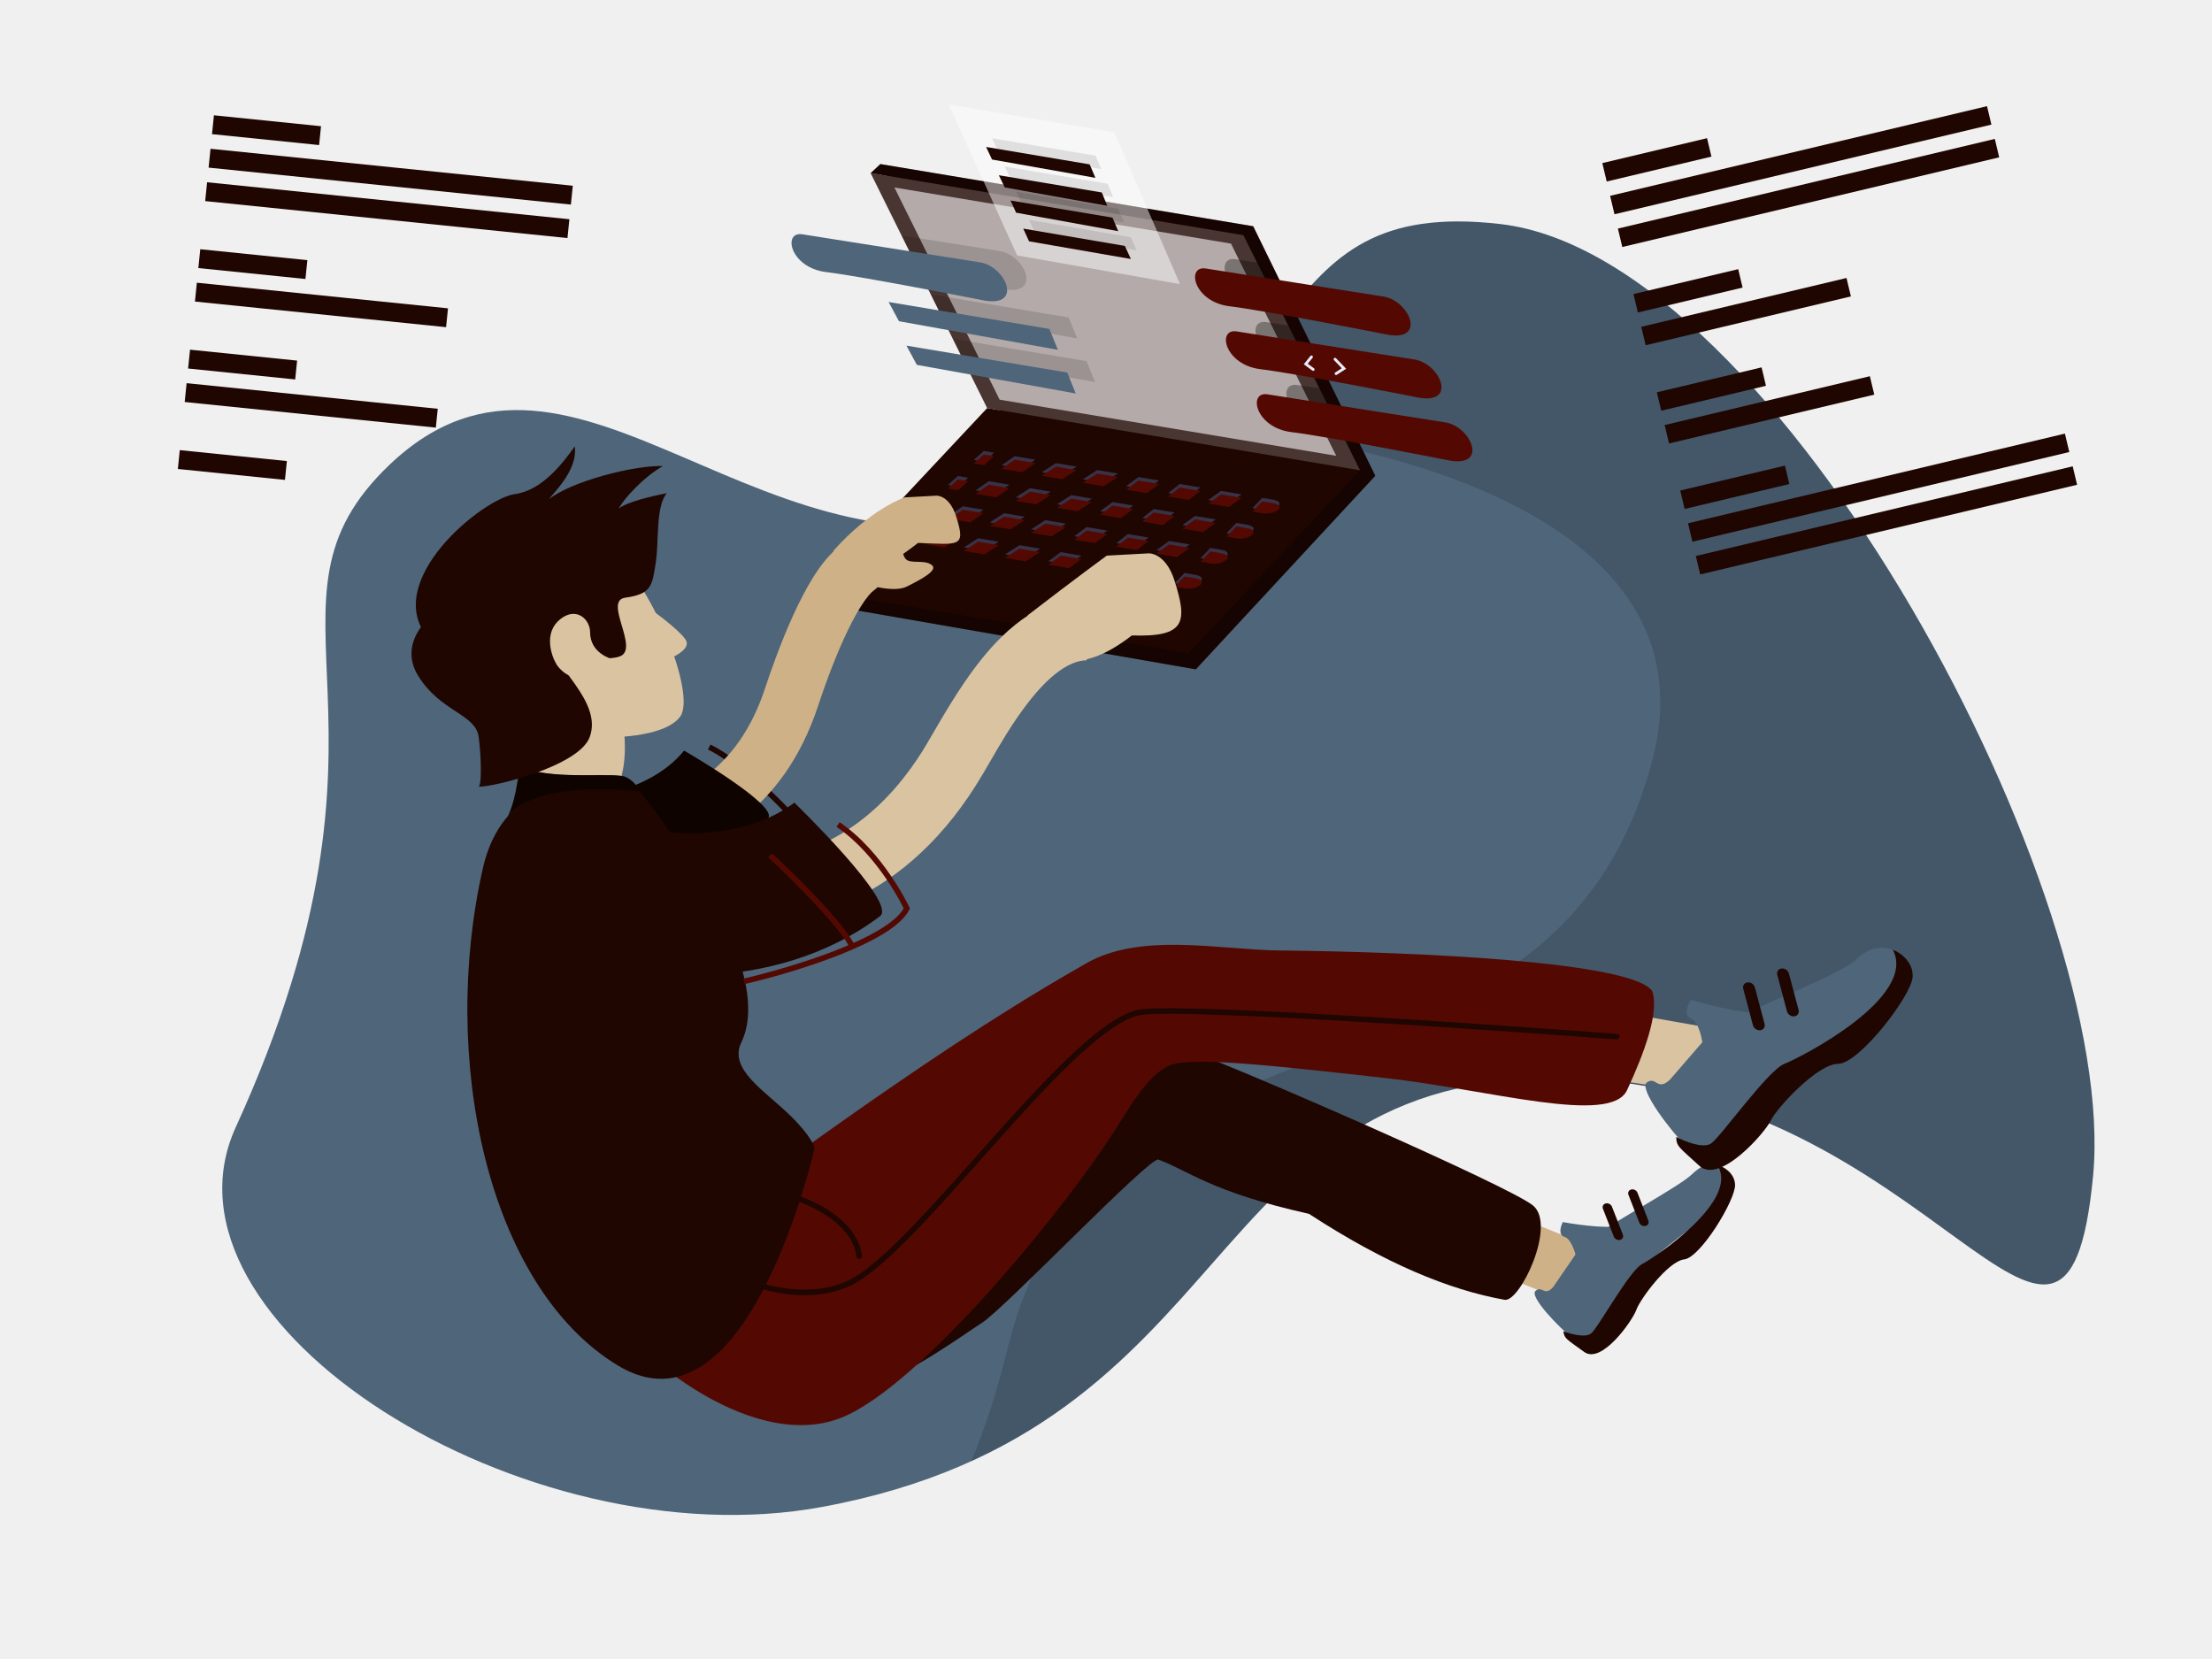
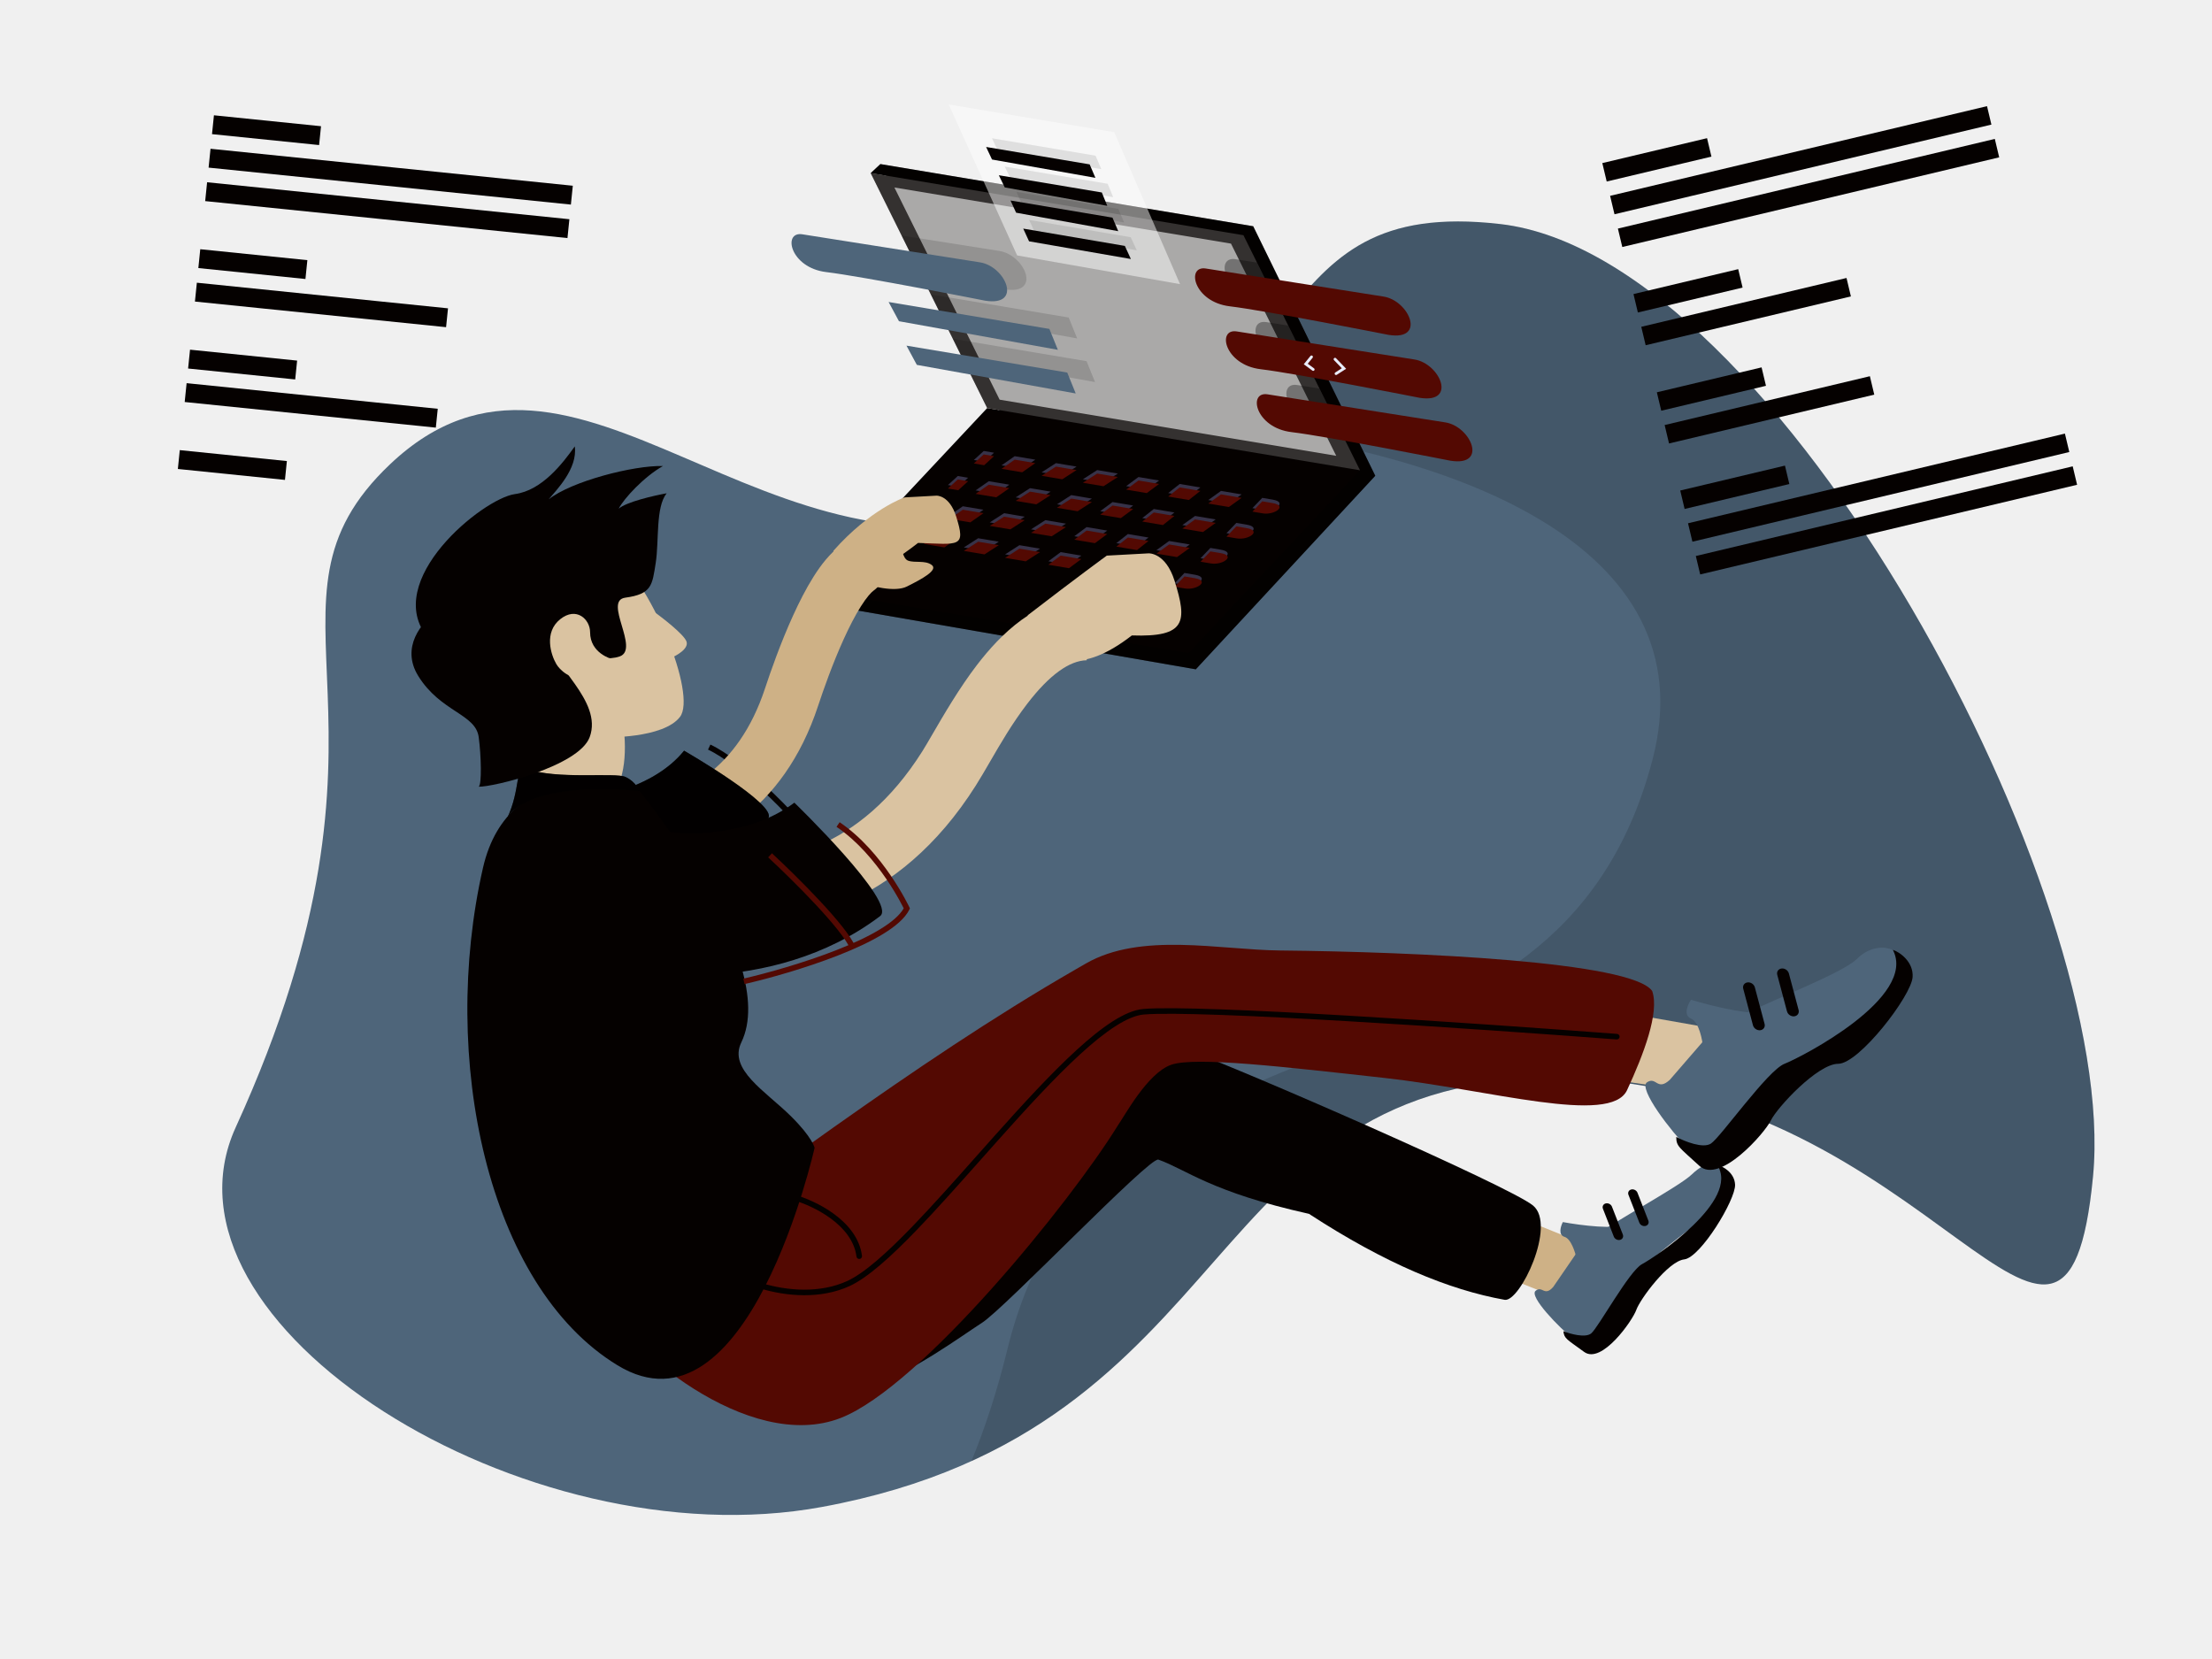
<svg xmlns="http://www.w3.org/2000/svg" width="200" height="150" viewBox="0 0 800 600" fill="none" data-reactroot="">
  <path d="M565.677 390.001C698.9 392.224 746.893 529.875 756.971 425.447C766.712 324.516 643.421 92.757 542.7 81.044C453.704 70.694 478.489 147.167 377.705 183.266C276.922 219.366 208.331 104.214 141.096 167.883C87.137 218.979 153.428 258.387 85.248 407.712C52.757 478.872 189.713 564.794 297.212 545.024C451.142 516.715 432.454 387.778 565.677 390.001Z" fill="#4e657a" />
  <path fill-rule="evenodd" clip-rule="evenodd" d="M351.32 528.443C391.748 510.035 415.718 482.777 438.12 457.302C469.771 421.309 498.291 388.876 565.677 390.001C629.507 391.066 673.772 423.219 703.675 444.941C736.185 468.556 751.722 479.841 756.971 425.447C766.712 324.516 643.421 92.757 542.7 81.044C495.014 75.498 479.995 94.879 460.823 119.621C452.518 130.337 443.435 142.059 430.58 153.196C524.422 161.884 618.089 196.686 597.643 274.767C579.909 342.49 531.314 361.301 487.137 378.403C481.637 380.532 476.205 382.634 470.91 384.802C425.096 403.553 380.563 421.779 364.277 488.212C360.612 503.162 356.229 516.522 351.32 528.443Z" fill="black" fill-opacity="0.14" />
-   <path fill-rule="evenodd" clip-rule="evenodd" d="M318.402 59.337L314.889 62.611L320.438 63.554L363.313 152.216L294.733 213.524L297.679 218.636L432.473 242.067L497.384 172.068L453.238 81.827L318.537 59.363L318.402 59.337Z" fill="#1f0601" />
+   <path fill-rule="evenodd" clip-rule="evenodd" d="M318.402 59.337L314.889 62.611L320.438 63.554L363.313 152.216L294.733 213.524L297.679 218.636L432.473 242.067L497.384 172.068L453.238 81.827L318.537 59.363L318.402 59.337Z" fill="#050100" />
  <path fill-rule="evenodd" clip-rule="evenodd" d="M318.402 59.337L314.889 62.611L320.438 63.554L363.313 152.216L294.733 213.524L297.679 218.636L432.473 242.067L497.384 172.068L453.238 81.827L318.537 59.363L318.402 59.337Z" fill="black" fill-opacity="0.31" />
-   <path d="M295.052 213.707L357.027 147.59L491.864 170.076L429.888 236.193L295.052 213.707Z" fill="#1f0601" />
-   <path d="M314.872 62.581L357.027 147.59L491.863 170.076L449.709 85.067L314.872 62.581Z" fill="#1f0601" />
+   <path d="M295.052 213.707L357.027 147.59L491.864 170.076L429.888 236.193L295.052 213.707Z" fill="#050100" />
+   <path d="M314.872 62.581L357.027 147.59L491.863 170.076L449.709 85.067L314.872 62.581Z" fill="#050100" />
  <path d="M314.873 62.581L357.027 147.59L491.864 170.076L449.709 85.067L314.873 62.581Z" fill="white" fill-opacity="0.19" />
  <path d="M323.473 67.804L361.531 144.552L483.263 164.853L445.205 88.105L323.473 67.804Z" fill="white" fill-opacity="0.58" />
  <path d="M188.412 294.247C188.412 294.247 195.994 265.999 177.284 241.078L201.303 218.449L204.187 233.96C220.995 229.225 230.357 266.862 223.998 283.004C219.073 295.506 201.74 294.247 188.412 294.247Z" fill="#DAC3A1" />
  <path d="M549.687 440.449L576.444 451.281L566.803 470.78L539.938 460.056L549.687 440.449Z" fill="#CEB186" />
-   <path fill-rule="evenodd" clip-rule="evenodd" d="M285.848 293.071C285.848 293.071 285.848 293.071 285.111 293.757L285.848 293.071L286.207 293.457L286.094 293.972C285.509 296.647 283.428 299.627 280.623 302.572C277.787 305.549 274.092 308.611 270.083 311.446C262.091 317.097 252.685 321.957 246.122 323.404L245.688 321.437C251.871 320.075 261.02 315.388 268.921 309.802C272.858 307.018 276.444 304.039 279.165 301.183C281.702 298.519 283.388 296.063 283.997 294.042C283.897 293.938 283.779 293.814 283.643 293.671C283.168 293.174 282.474 292.456 281.603 291.576C279.862 289.816 277.417 287.411 274.601 284.831C268.943 279.647 261.886 273.852 256.067 271.105L256.926 269.284C263.047 272.173 270.298 278.159 275.961 283.347C278.807 285.954 281.276 288.383 283.035 290.16C283.914 291.049 284.616 291.775 285.099 292.28C285.34 292.532 285.527 292.729 285.653 292.864C285.716 292.931 285.765 292.983 285.797 293.017L285.835 293.057L285.847 293.07L285.848 293.071Z" fill="#1f0601" />
+   <path fill-rule="evenodd" clip-rule="evenodd" d="M285.848 293.071C285.848 293.071 285.848 293.071 285.111 293.757L285.848 293.071L286.207 293.457L286.094 293.972C285.509 296.647 283.428 299.627 280.623 302.572C277.787 305.549 274.092 308.611 270.083 311.446C262.091 317.097 252.685 321.957 246.122 323.404L245.688 321.437C251.871 320.075 261.02 315.388 268.921 309.802C272.858 307.018 276.444 304.039 279.165 301.183C281.702 298.519 283.388 296.063 283.997 294.042C283.897 293.938 283.779 293.814 283.643 293.671C283.168 293.174 282.474 292.456 281.603 291.576C279.862 289.816 277.417 287.411 274.601 284.831C268.943 279.647 261.886 273.852 256.067 271.105L256.926 269.284C263.047 272.173 270.298 278.159 275.961 283.347C278.807 285.954 281.276 288.383 283.035 290.16C283.914 291.049 284.616 291.775 285.099 292.28C285.34 292.532 285.527 292.729 285.653 292.864C285.716 292.931 285.765 292.983 285.797 293.017L285.835 293.057L285.847 293.07L285.848 293.071Z" fill="#050100" />
  <path fill-rule="evenodd" clip-rule="evenodd" d="M228.896 290.989C246.593 288.61 266.882 278.761 276.706 248.896C278.711 242.801 282.337 232.493 286.785 222.707C289.006 217.821 291.52 212.867 294.238 208.559C296.831 204.449 300.141 200.058 304.207 197.152C308.747 193.908 315.057 194.958 318.301 199.498C321.545 204.038 320.495 210.348 315.955 213.592C315.124 214.186 313.5 215.897 311.327 219.342C309.278 222.589 307.192 226.643 305.181 231.068C301.164 239.906 297.799 249.439 295.901 255.21C283.248 293.675 255.569 307.791 231.589 311.016C226.059 311.759 220.973 307.879 220.229 302.349C219.486 296.819 223.366 291.733 228.896 290.989Z" fill="#CEB186" />
-   <path fill-rule="evenodd" clip-rule="evenodd" d="M277.792 295.982C266.02 310.587 250.149 318.675 236.338 323.062C194.318 336.409 190.101 296.804 224.524 285.87C233.807 282.921 241.995 278.211 247.408 271.494C247.408 271.494 281.627 291.224 277.792 295.982Z" fill="#1f0601" />
+   <path fill-rule="evenodd" clip-rule="evenodd" d="M277.792 295.982C266.02 310.587 250.149 318.675 236.338 323.062C194.318 336.409 190.101 296.804 224.524 285.87C233.807 282.921 241.995 278.211 247.408 271.494C247.408 271.494 281.627 291.224 277.792 295.982Z" fill="#050100" />
  <path fill-rule="evenodd" clip-rule="evenodd" d="M277.792 295.982C266.02 310.587 250.149 318.675 236.338 323.062C194.318 336.409 190.101 296.804 224.524 285.87C233.807 282.921 241.995 278.211 247.408 271.494C247.408 271.494 281.627 291.224 277.792 295.982Z" fill="black" fill-opacity="0.5" />
-   <path fill-rule="evenodd" clip-rule="evenodd" d="M355.235 478.346C338.662 489.09 291.574 525.531 272.286 491.659C269.618 486.974 271.253 481.014 275.938 478.346C299.892 464.706 321.644 437.518 344.749 423.213C362.633 409.391 379.779 386.222 406.96 376.835C417.209 373.296 422.538 377.251 428.612 379.408C448.002 386.292 545.881 428.931 554.457 436.006C563.032 443.08 549.698 471.086 544.166 470.093C524.003 466.474 501.075 457.015 473.419 439.007C437.831 431.075 429.085 422.988 418.945 419.388C415.811 418.275 363.601 472.923 355.235 478.346Z" fill="#1f0601" />
+   <path fill-rule="evenodd" clip-rule="evenodd" d="M355.235 478.346C338.662 489.09 291.574 525.531 272.286 491.659C269.618 486.974 271.253 481.014 275.938 478.346C299.892 464.706 321.644 437.518 344.749 423.213C362.633 409.391 379.779 386.222 406.96 376.835C417.209 373.296 422.538 377.251 428.612 379.408C448.002 386.292 545.881 428.931 554.457 436.006C563.032 443.08 549.698 471.086 544.166 470.093C524.003 466.474 501.075 457.015 473.419 439.007C437.831 431.075 429.085 422.988 418.945 419.388C415.811 418.275 363.601 472.923 355.235 478.346Z" fill="#050100" />
  <path fill-rule="evenodd" clip-rule="evenodd" d="M355.94 166.995L352.209 166.367L355.781 163.101L359.512 163.729L355.94 166.995ZM369.69 169.555L362.229 168.299L366.973 164.985L374.434 166.241L369.69 169.555ZM384.177 172.085L376.716 170.829L381.896 167.497L389.357 168.754L384.177 172.085ZM399.1 174.598L391.639 173.341L396.818 170.01L404.28 171.266L399.1 174.598ZM414.748 177.081L407.287 175.824L411.741 172.522L419.202 173.779L414.748 177.081ZM429.961 179.581L422.5 178.325L426.664 175.035L434.125 176.291L429.961 179.581ZM444.449 182.111L436.987 180.855L441.586 177.547L449.048 178.804L444.449 182.111ZM456.687 184.413L452.956 183.785L456.509 180.06L460.24 180.688C465.9 181.641 460.913 185.125 456.687 184.413Z" fill="#373248" />
  <path fill-rule="evenodd" clip-rule="evenodd" d="M346.562 176.049L342.832 175.421L346.404 172.155L350.134 172.783L346.562 176.049ZM360.313 178.609L352.851 177.353L357.596 174.039L365.057 175.296L360.313 178.609ZM374.8 181.14L367.339 179.883L372.518 176.552L379.98 177.808L374.8 181.14ZM389.723 183.652L382.261 182.396L387.441 179.064L394.902 180.321L389.723 183.652ZM405.371 186.135L397.91 184.879L402.364 181.577L409.825 182.833L405.371 186.135ZM420.584 188.636L413.122 187.379L417.286 184.089L424.748 185.346L420.584 188.636ZM435.071 191.166L427.61 189.91L432.209 186.602L439.67 187.858L435.071 191.166ZM447.309 193.468L443.578 192.84L447.132 189.114L450.862 189.742C456.522 190.695 451.536 194.179 447.309 193.468Z" fill="#373248" />
  <path fill-rule="evenodd" clip-rule="evenodd" d="M337.185 185.103L333.454 184.475L337.026 181.209L340.757 181.837L337.185 185.103ZM350.935 187.664L343.474 186.407L348.218 183.094L355.679 184.35L350.935 187.664ZM365.422 190.194L357.961 188.938L363.141 185.606L370.602 186.862L365.422 190.194ZM380.345 192.706L372.884 191.45L378.063 188.119L385.525 189.375L380.345 192.706ZM395.993 195.189L388.532 193.933L392.986 190.631L400.447 191.887L395.993 195.189ZM411.206 197.69L403.745 196.434L407.909 193.144L415.37 194.4L411.206 197.69ZM425.693 200.22L418.232 198.964L422.831 195.656L430.293 196.912L425.693 200.22ZM437.931 202.522L434.201 201.894L437.754 198.168L441.485 198.797C447.144 199.75 442.158 203.234 437.931 202.522Z" fill="#373248" />
  <path fill-rule="evenodd" clip-rule="evenodd" d="M327.807 194.158L324.076 193.53L327.648 190.263L331.379 190.892L327.807 194.158ZM341.557 196.718L334.096 195.462L338.84 192.148L346.302 193.404L341.557 196.718ZM356.045 199.248L348.583 197.992L353.763 194.66L361.224 195.917L356.045 199.248ZM370.967 201.76L363.506 200.504L368.686 197.173L376.147 198.429L370.967 201.76ZM386.616 204.243L379.154 202.987L383.608 199.685L391.07 200.941L386.616 204.243ZM401.828 206.744L394.367 205.488L398.531 202.198L405.992 203.454L401.828 206.744ZM416.316 209.274L408.854 208.018L413.454 204.71L420.915 205.966L416.316 209.274ZM428.554 211.576L424.823 210.948L428.376 207.223L432.107 207.851C437.767 208.804 432.78 212.288 428.554 211.576Z" fill="#373248" />
  <path fill-rule="evenodd" clip-rule="evenodd" d="M355.94 168.248L352.209 167.62L355.781 164.354L359.512 164.982L355.94 168.248ZM369.69 170.808L362.229 169.552L366.973 166.238L374.434 167.495L369.69 170.808ZM384.177 173.339L376.716 172.082L381.896 168.751L389.357 170.007L384.177 173.339ZM399.1 175.851L391.639 174.595L396.818 171.263L404.28 172.52L399.1 175.851ZM414.748 178.334L407.287 177.078L411.741 173.776L419.202 175.032L414.748 178.334ZM429.961 180.835L422.5 179.578L426.664 176.288L434.125 177.545L429.961 180.835ZM444.449 183.365L436.987 182.109L441.586 178.801L449.048 180.057L444.449 183.365ZM456.687 185.667L452.956 185.039L456.509 181.313L460.24 181.941C465.9 182.894 460.913 186.378 456.687 185.667Z" fill="#530902" />
  <path fill-rule="evenodd" clip-rule="evenodd" d="M346.562 177.303L342.832 176.675L346.404 173.408L350.134 174.037L346.562 177.303ZM360.313 179.863L352.851 178.607L357.596 175.293L365.057 176.549L360.313 179.863ZM374.8 182.393L367.339 181.137L372.518 177.805L379.98 179.062L374.8 182.393ZM389.723 184.905L382.261 183.649L387.441 180.318L394.902 181.574L389.723 184.905ZM405.371 187.388L397.91 186.132L402.364 182.83L409.825 184.087L405.371 187.388ZM420.584 189.889L413.122 188.633L417.286 185.343L424.748 186.599L420.584 189.889ZM435.071 192.419L427.61 191.163L432.209 187.855L439.67 189.111L435.071 192.419ZM447.309 194.721L443.578 194.093L447.132 190.368L450.862 190.996C456.522 191.949 451.536 195.433 447.309 194.721Z" fill="#530902" />
  <path fill-rule="evenodd" clip-rule="evenodd" d="M337.185 186.357L333.454 185.729L337.026 182.463L340.757 183.091L337.185 186.357ZM350.935 188.917L343.474 187.661L348.218 184.347L355.679 185.603L350.935 188.917ZM365.422 191.447L357.961 190.191L363.141 186.86L370.602 188.116L365.422 191.447ZM380.345 193.96L372.884 192.703L378.063 189.372L385.525 190.628L380.345 193.96ZM395.993 196.443L388.532 195.186L392.986 191.884L400.447 193.141L395.993 196.443ZM411.206 198.943L403.745 197.687L407.909 194.397L415.37 195.653L411.206 198.943ZM425.693 201.473L418.232 200.217L422.831 196.909L430.293 198.166L425.693 201.473ZM437.931 203.775L434.201 203.147L437.754 199.422L441.485 200.05C447.144 201.003 442.158 204.487 437.931 203.775Z" fill="#530902" />
  <path fill-rule="evenodd" clip-rule="evenodd" d="M327.807 195.411L324.076 194.783L327.648 191.517L331.379 192.145L327.807 195.411ZM341.557 197.971L334.096 196.715L338.84 193.401L346.302 194.657L341.557 197.971ZM356.045 200.501L348.583 199.245L353.763 195.914L361.224 197.17L356.045 200.501ZM370.967 203.014L363.506 201.758L368.686 198.426L376.147 199.682L370.967 203.014ZM386.616 205.497L379.154 204.241L383.608 200.939L391.07 202.195L386.616 205.497ZM401.828 207.997L394.367 206.741L398.531 203.451L405.992 204.707L401.828 207.997ZM416.316 210.528L408.854 209.271L413.454 205.964L420.915 207.22L416.316 210.528ZM428.554 212.83L424.823 212.201L428.376 208.476L432.107 209.104C437.767 210.057 432.78 213.541 428.554 212.83Z" fill="#530902" />
-   <path d="M190.043 277.964C201.586 282.131 222.408 279.189 226.287 281.027C230.167 282.865 231.256 286.123 231.256 286.123C188.961 282.419 183.466 295.789 183.466 295.789C188.299 285.586 186.368 276.637 190.043 277.964Z" fill="#1f0601" />
+   <path d="M190.043 277.964C201.586 282.131 222.408 279.189 226.287 281.027C230.167 282.865 231.256 286.123 231.256 286.123C188.961 282.419 183.466 295.789 183.466 295.789C188.299 285.586 186.368 276.637 190.043 277.964Z" fill="#050100" />
  <path d="M574.575 364.03L626.423 373.148L604.118 393.561L572.756 388.965L574.575 364.03Z" fill="#DAC3A1" />
  <path fill-rule="evenodd" clip-rule="evenodd" d="M388.839 350.702C390.063 349.996 391.334 349.264 392.653 348.502C412.605 336.98 441.158 343.54 462.927 343.756C512.144 344.244 590.176 347.768 597.537 358.414C600.248 366.15 594.413 381.409 588.451 394.261C582.489 407.113 538.681 394.057 500.754 389.858C464.304 385.822 432.269 382.079 423.604 385.078C414.94 388.078 406.599 403.854 404.208 407.15C387.19 434.771 333.034 501.537 304.052 512.825C270.704 525.813 225.209 486.756 216.238 468.104C273.399 429.019 328.865 385.291 388.839 350.702Z" fill="#530902" />
-   <path fill-rule="evenodd" clip-rule="evenodd" d="M487.407 369.332C453.45 367.348 423.529 366.071 413.684 366.908C410.82 367.152 407.384 368.603 403.462 371.108C399.558 373.601 395.26 377.081 390.686 381.264C381.537 389.632 371.378 400.728 361.17 412.159C359.023 414.563 356.873 416.982 354.731 419.393C346.703 428.428 338.778 437.348 331.457 444.937C322.217 454.515 313.803 462.123 307.262 465.12C296.807 469.912 284.483 468.896 274.822 465.961C269.98 464.49 265.75 462.521 262.697 460.503C261.173 459.496 259.912 458.457 259.015 457.436C258.14 456.441 257.5 455.339 257.468 454.218C257.452 453.662 257.89 453.199 258.445 453.183C259.001 453.167 259.464 453.605 259.48 454.16C259.492 454.581 259.763 455.238 260.526 456.106C261.268 456.949 262.374 457.876 263.807 458.824C266.669 460.715 270.715 462.609 275.407 464.034C284.812 466.891 296.584 467.8 306.423 463.29C312.566 460.475 320.734 453.153 330.008 443.539C337.297 435.983 345.186 427.105 353.209 418.074C355.355 415.659 357.511 413.232 359.668 410.817C369.873 399.391 380.094 388.224 389.327 379.779C393.944 375.556 398.337 371.992 402.379 369.411C406.402 366.841 410.168 365.187 413.513 364.902C423.54 364.049 453.648 365.343 487.524 367.322C521.448 369.304 559.273 371.981 584.821 373.919C585.375 373.961 585.791 374.445 585.748 374.999C585.706 375.554 585.223 375.969 584.668 375.927C559.128 373.99 521.316 371.313 487.407 369.332Z" fill="#1f0601" />
-   <path fill-rule="evenodd" clip-rule="evenodd" d="M300.447 440.677C295.739 437.217 290.318 434.992 286.786 434.011L287.325 432.071C291.047 433.105 296.7 435.425 301.639 439.054C306.568 442.675 310.927 447.708 311.75 454.192C311.82 454.743 311.43 455.247 310.878 455.317C310.327 455.387 309.823 454.997 309.753 454.445C309.028 448.743 305.166 444.144 300.447 440.677Z" fill="#1f0601" />
-   <path d="M223.31 493.762C176.053 464.937 159.033 382.307 174.678 313.857C184.083 272.709 229.09 283.387 229.09 283.387C229.09 283.387 282.61 347.025 268.1 377.016C263.365 386.802 276.844 394.605 286.018 403.664C293.82 411.368 294.614 415.119 294.614 415.119C294.614 415.119 270.567 522.586 223.31 493.762Z" fill="#1f0601" />
+   <path fill-rule="evenodd" clip-rule="evenodd" d="M487.407 369.332C453.45 367.348 423.529 366.071 413.684 366.908C410.82 367.152 407.384 368.603 403.462 371.108C399.558 373.601 395.26 377.081 390.686 381.264C381.537 389.632 371.378 400.728 361.17 412.159C359.023 414.563 356.873 416.982 354.731 419.393C346.703 428.428 338.778 437.348 331.457 444.937C322.217 454.515 313.803 462.123 307.262 465.12C296.807 469.912 284.483 468.896 274.822 465.961C269.98 464.49 265.75 462.521 262.697 460.503C261.173 459.496 259.912 458.457 259.015 457.436C258.14 456.441 257.5 455.339 257.468 454.218C257.452 453.662 257.89 453.199 258.445 453.183C259.001 453.167 259.464 453.605 259.48 454.16C259.492 454.581 259.763 455.238 260.526 456.106C261.268 456.949 262.374 457.876 263.807 458.824C266.669 460.715 270.715 462.609 275.407 464.034C284.812 466.891 296.584 467.8 306.423 463.29C312.566 460.475 320.734 453.153 330.008 443.539C337.297 435.983 345.186 427.105 353.209 418.074C355.355 415.659 357.511 413.232 359.668 410.817C369.873 399.391 380.094 388.224 389.327 379.779C393.944 375.556 398.337 371.992 402.379 369.411C406.402 366.841 410.168 365.187 413.513 364.902C423.54 364.049 453.648 365.343 487.524 367.322C521.448 369.304 559.273 371.981 584.821 373.919C585.375 373.961 585.791 374.445 585.748 374.999C585.706 375.554 585.223 375.969 584.668 375.927C559.128 373.99 521.316 371.313 487.407 369.332Z" fill="#050100" />
+   <path fill-rule="evenodd" clip-rule="evenodd" d="M300.447 440.677C295.739 437.217 290.318 434.992 286.786 434.011L287.325 432.071C291.047 433.105 296.7 435.425 301.639 439.054C306.568 442.675 310.927 447.708 311.75 454.192C311.82 454.743 311.43 455.247 310.878 455.317C310.327 455.387 309.823 454.997 309.753 454.445C309.028 448.743 305.166 444.144 300.447 440.677Z" fill="#050100" />
+   <path d="M223.31 493.762C176.053 464.937 159.033 382.307 174.678 313.857C184.083 272.709 229.09 283.387 229.09 283.387C229.09 283.387 282.61 347.025 268.1 377.016C263.365 386.802 276.844 394.605 286.018 403.664C293.82 411.368 294.614 415.119 294.614 415.119C294.614 415.119 270.567 522.586 223.31 493.762Z" fill="#050100" />
  <path d="M190.043 277.964C201.586 282.131 222.407 279.189 226.287 281.027C230.167 282.865 231.256 286.123 231.256 286.123C188.961 282.419 183.466 295.789 183.466 295.789C188.299 285.586 186.367 276.637 190.043 277.964Z" fill="black" fill-opacity="0.5" />
  <path fill-rule="evenodd" clip-rule="evenodd" d="M257.17 311.112C281.13 313.804 310.972 307.5 333.54 271.77C334.495 270.258 335.738 268.12 337.213 265.582C341.219 258.688 346.941 248.842 353.276 240.573C361.814 229.431 374.945 216.168 392.602 215.834L393.036 238.791C386.853 238.908 379.593 243.98 371.503 254.539C366.096 261.596 361.894 268.846 358.112 275.372C356.326 278.452 354.635 281.371 352.954 284.033C324.892 328.461 285.725 337.427 254.606 333.93L257.17 311.112Z" fill="#DAC3A1" />
-   <path fill-rule="evenodd" clip-rule="evenodd" d="M318.289 331.338C298.559 346.239 275.675 351.494 256.613 352.678C214.165 355.313 204.643 318.944 222.313 303.044C228.787 297.219 240.685 302.133 253.426 301.342C266.238 300.546 278.216 297.147 287.29 290.294C287.29 290.294 324.717 326.483 318.289 331.338Z" fill="#1f0601" />
+   <path fill-rule="evenodd" clip-rule="evenodd" d="M318.289 331.338C298.559 346.239 275.675 351.494 256.613 352.678C214.165 355.313 204.643 318.944 222.313 303.044C228.787 297.219 240.685 302.133 253.426 301.342C266.238 300.546 278.216 297.147 287.29 290.294C287.29 290.294 324.717 326.483 318.289 331.338Z" fill="#050100" />
  <path fill-rule="evenodd" clip-rule="evenodd" d="M328.881 328.107C328.881 328.107 328.882 328.107 327.97 328.535L328.881 328.107L329.088 328.547L328.872 328.983C327.302 332.143 323.766 335.113 319.289 337.837C314.775 340.584 309.147 343.172 303.192 345.51C291.278 350.187 277.934 353.907 269.276 355.904L268.824 353.942C277.413 351.96 290.658 348.268 302.456 343.636C308.357 341.32 313.866 338.78 318.243 336.117C322.418 333.576 325.425 331.003 326.841 328.514C326.785 328.402 326.719 328.269 326.642 328.118C326.363 327.566 325.945 326.762 325.394 325.763C324.293 323.764 322.661 320.988 320.548 317.886C316.312 311.668 310.179 304.202 302.536 299.036L303.663 297.368C311.607 302.737 317.909 310.437 322.212 316.752C324.368 319.917 326.032 322.748 327.158 324.791C327.721 325.813 328.15 326.638 328.439 327.209C328.584 327.495 328.693 327.717 328.767 327.87C328.804 327.946 328.832 328.004 328.851 328.044L328.873 328.09L328.879 328.102L328.881 328.107Z" fill="#530902" />
  <path d="M424.803 210.068C421.573 199.796 415.436 200.125 415.436 200.125L400.289 200.949C400.289 200.949 389.625 208.699 371.695 222.518C372.983 225.253 373.682 230.261 379.851 235.793C381.397 237.18 390.125 244.758 409.354 229.812C428.942 230.485 429.465 224.898 424.803 210.068Z" fill="#DAC3A1" />
  <path d="M345.829 186.839C343.368 179.011 338.691 179.261 338.691 179.261L327.149 179.89C327.149 179.89 314.742 184.117 301.396 199.223C302.377 201.307 306.874 202.226 311.575 206.442C312.753 207.499 317.381 207.74 332.034 196.351C346.961 196.864 349.382 198.139 345.829 186.839Z" fill="#CEB186" />
  <path d="M327.973 212.131C323.646 214.286 314.929 212.017 311.111 210.613L312.76 200.84L325.863 195.279C325.869 197.456 326.383 201.998 328.395 202.752C330.909 203.694 334.59 202.513 336.995 204.348C339.4 206.184 333.38 209.438 327.973 212.131Z" fill="#CEB186" />
  <path fill-rule="evenodd" clip-rule="evenodd" d="M294.942 327.092C288.931 320.657 282.19 314.124 277.819 310.077L279.187 308.599C283.584 312.671 290.361 319.239 296.413 325.717C299.438 328.956 302.292 332.183 304.579 335.071C306.847 337.935 308.623 340.545 309.418 342.535L307.548 343.282C306.871 341.587 305.26 339.174 303.001 336.321C300.761 333.493 297.948 330.31 294.942 327.092Z" fill="#530902" />
  <path d="M245.938 259.258C251.981 251.332 236.257 211.053 218.638 196.146C201.018 181.239 155.467 209.656 156.742 235.974C158.819 278.884 173.379 234.688 190.56 240.311C197.921 242.72 218.724 266.665 218.724 266.665C218.724 266.665 239.896 267.183 245.938 259.258Z" fill="#DAC3A1" />
  <path fill-rule="evenodd" clip-rule="evenodd" d="M454.623 94.976L446.809 93.743C439.57 92.6 442.348 105.842 455.474 107.41C456.999 107.592 458.944 107.871 461.191 108.223L454.623 94.976ZM465.915 117.748L457.979 116.495C450.739 115.353 453.517 128.595 466.644 130.163C468.196 130.348 470.184 130.634 472.484 130.995L465.915 117.748ZM477.207 140.519L469.148 139.247C461.909 138.104 464.687 151.346 477.813 152.915C479.392 153.103 481.424 153.396 483.775 153.766L477.207 140.519Z" fill="#040404" fill-opacity="0.33" />
-   <path d="M191.022 235.873C176.106 244.086 160.656 235.874 154.796 230.742C137.799 210.097 174.66 180.254 186.222 178.695C196.085 177.366 203.583 167.461 207.88 161.44C208.978 169.584 201.114 177.334 198.431 180.603C206.597 174.075 229.178 168.247 239.77 168.542C232.936 172.398 225.63 180.275 223.76 183.973C226.532 181.531 236.475 179.244 241.1 178.405C237.045 183.474 238.405 195.673 237.144 203.616C235.885 211.546 235.814 214.852 226.144 216.156C218.036 217.249 231.521 234.796 224.12 237.409C216.719 240.022 202.127 234.376 191.022 235.873Z" fill="#1f0601" />
-   <path d="M151.261 244.47C144.784 234.016 152.722 224.897 157.5 221.644L191.092 213.762L208.631 222.892C202.572 221.146 201.582 227.139 200.282 232.979C198.658 240.277 218.185 253.242 213.274 266.574C209.346 277.239 178 284.731 173.127 284.518C174.282 283.866 174.035 273.298 173.127 266.564C171.993 258.146 159.358 257.539 151.261 244.47Z" fill="#1f0601" />
+   <path d="M191.022 235.873C176.106 244.086 160.656 235.874 154.796 230.742C137.799 210.097 174.66 180.254 186.222 178.695C196.085 177.366 203.583 167.461 207.88 161.44C208.978 169.584 201.114 177.334 198.431 180.603C206.597 174.075 229.178 168.247 239.77 168.542C232.936 172.398 225.63 180.275 223.76 183.973C226.532 181.531 236.475 179.244 241.1 178.405C237.045 183.474 238.405 195.673 237.144 203.616C235.885 211.546 235.814 214.852 226.144 216.156C218.036 217.249 231.521 234.796 224.12 237.409C216.719 240.022 202.127 234.376 191.022 235.873Z" fill="#050100" />
+   <path d="M151.261 244.47C144.784 234.016 152.722 224.897 157.5 221.644L191.092 213.762L208.631 222.892C202.572 221.146 201.582 227.139 200.282 232.979C198.658 240.277 218.185 253.242 213.274 266.574C209.346 277.239 178 284.731 173.127 284.518C174.282 283.866 174.035 273.298 173.127 266.564C171.993 258.146 159.358 257.539 151.261 244.47Z" fill="#050100" />
  <path d="M248.286 232.028C247.391 229.428 239.393 223.25 235.506 220.486L242.303 238.107C244.67 237.164 249.181 234.628 248.286 232.028Z" fill="#DAC3A1" />
  <path fill-rule="evenodd" clip-rule="evenodd" d="M348.081 129.55L396.031 138.179L392.964 130.62L344.595 122.52L348.081 129.55ZM340.12 113.496L389.571 122.395L386.504 114.836L336.644 106.486L340.12 113.496ZM332.835 98.805C348.076 101.614 363.288 104.624 363.288 104.624C377.007 106.79 370.619 92.212 361.443 90.763L326.079 85.181L332.835 98.805Z" fill="black" fill-opacity="0.14" />
  <path d="M202.58 223.969C208.471 219.229 213.412 224.026 213.412 228.631C213.412 236.288 221.178 238.298 221.178 238.298C220.598 240.304 217.968 244.513 212.088 245.306C206.209 246.098 202.372 242.194 201.188 240.142C199.197 236.726 196.688 228.709 202.58 223.969Z" fill="#DAC3A1" />
  <path d="M290.178 84.739L354.462 94.887C363.639 96.336 370.026 110.914 356.307 108.748C356.307 108.748 311.969 99.975 298.843 98.407C285.716 96.839 282.938 83.597 290.178 84.739Z" fill="#4e657a" />
  <path d="M436.115 97.113L500.4 107.261C509.576 108.709 515.964 123.287 502.245 121.122C502.245 121.122 457.906 112.349 444.78 110.781C431.654 109.212 428.876 95.97 436.115 97.113Z" fill="#530902" />
  <path d="M447.285 119.865L511.569 130.013C520.746 131.462 527.133 146.04 513.414 143.874C513.414 143.874 469.076 135.101 455.95 133.533C442.823 131.965 440.045 118.723 447.285 119.865Z" fill="#530902" />
  <path d="M458.454 142.617L522.739 152.765C531.915 154.214 538.303 168.792 524.584 166.626C524.584 166.626 480.245 157.853 467.119 156.285C453.993 154.717 451.215 141.475 458.454 142.617Z" fill="#530902" />
  <path d="M572.616 449.6L561.743 465.442C558.498 469.126 557.852 464.819 555.371 466.84C552.89 468.861 564.054 480.328 569.023 484.237C573.992 488.146 581.389 475.501 587.969 465.642C594.55 455.782 612.683 443.947 615.944 440.51C619.204 437.073 623.642 428.913 622.797 425.036C621.7 419.999 617.408 419.407 611.895 424.717C607.243 429.198 584.911 441.034 572.616 449.6Z" fill="#4e657a" />
  <path d="M565.829 447.329C568.201 448.018 569.762 453.021 570.247 455.437L573.388 457.155L592.597 450.851C592.924 447.149 592.607 440.317 588.721 442.602C584.835 444.888 571.439 443.139 565.227 441.979C564.439 443.475 563.457 446.639 565.829 447.329Z" fill="#4e657a" />
-   <path d="M575.501 482.221C573.415 483.979 567.911 482.44 565.421 481.451C565.725 484.153 566.573 484.296 572.925 488.936C579.277 493.575 590.445 477.565 591.798 473.725C593.15 469.884 603.264 456.135 609.138 455.474C615.013 454.813 627.767 433.866 627.512 428.422C627.307 424.066 623.05 421.73 621.021 421.323C629.591 434.042 598.47 454.77 593.864 457.192C589.259 459.614 578.11 480.024 575.501 482.221Z" fill="#1f0601" />
-   <path d="M579.726 437.172C579.39 436.311 579.847 435.442 580.748 435.232C581.648 435.021 582.651 435.549 582.987 436.411L586.918 446.482C587.254 447.343 586.797 448.212 585.896 448.422C584.995 448.633 583.993 448.105 583.656 447.243L579.726 437.172Z" fill="#1f0601" />
-   <path d="M588.956 432.13C588.619 431.268 589.077 430.399 589.977 430.189C590.878 429.979 591.881 430.507 592.217 431.369L596.148 441.439C596.484 442.301 596.026 443.17 595.126 443.38C594.225 443.59 593.222 443.062 592.886 442.201L588.956 432.13Z" fill="#1f0601" />
+   <path d="M575.501 482.221C573.415 483.979 567.911 482.44 565.421 481.451C565.725 484.153 566.573 484.296 572.925 488.936C579.277 493.575 590.445 477.565 591.798 473.725C593.15 469.884 603.264 456.135 609.138 455.474C615.013 454.813 627.767 433.866 627.512 428.422C627.307 424.066 623.05 421.73 621.021 421.323C629.591 434.042 598.47 454.77 593.864 457.192C589.259 459.614 578.11 480.024 575.501 482.221Z" fill="#050100" />
+   <path d="M579.726 437.172C579.39 436.311 579.847 435.442 580.748 435.232C581.648 435.021 582.651 435.549 582.987 436.411L586.918 446.482C587.254 447.343 586.797 448.212 585.896 448.422C584.995 448.633 583.993 448.105 583.656 447.243L579.726 437.172Z" fill="#050100" />
+   <path d="M588.956 432.13C588.619 431.268 589.077 430.399 589.977 430.189C590.878 429.979 591.881 430.507 592.217 431.369L596.148 441.439C596.484 442.301 596.026 443.17 595.126 443.38C594.225 443.59 593.222 443.062 592.886 442.201L588.956 432.13Z" fill="#050100" />
  <path d="M321.375 109.221L379.524 118.959L382.591 126.518L325.126 116.177L321.375 109.221Z" fill="#4e657a" />
  <path d="M327.835 125.005L385.984 134.743L389.051 142.303L331.586 131.961L327.835 125.005Z" fill="#4e657a" />
  <path opacity="0.9" d="M402.971 47.818L343.128 37.785L367.859 92.379L426.769 102.761L402.971 47.818Z" fill="white" fill-opacity="0.54" />
  <path d="M358.773 50.014L396.222 56.311L398.299 61.177L360.906 54.551L358.773 50.014Z" fill="black" fill-opacity="0.1" />
  <path d="M363.376 60.243L400.616 66.467L402.587 71.308L365.511 64.641L363.376 60.243Z" fill="black" fill-opacity="0.1" />
  <path d="M367.594 69.372L404.469 75.567L406.563 80.471L369.619 73.784L367.594 69.372Z" fill="black" fill-opacity="0.1" />
  <path d="M372.193 79.538L408.949 85.796L411.128 90.533L374.302 84.136L372.193 79.538Z" fill="black" fill-opacity="0.1" />
-   <path d="M356.642 53.153L394.091 59.451L396.169 64.317L358.776 57.691L356.642 53.153Z" fill="#1f0601" />
-   <path d="M361.245 63.383L398.486 69.607L400.457 74.448L363.381 67.781L361.245 63.383Z" fill="#1f0601" />
-   <path d="M365.464 72.511L402.338 78.707L404.433 83.611L367.489 76.924L365.464 72.511Z" fill="#1f0601" />
-   <path d="M370.063 82.677L406.819 88.936L408.997 93.673L372.172 87.276L370.063 82.677Z" fill="#1f0601" />
+   <path d="M356.642 53.153L394.091 59.451L396.169 64.317L358.776 57.691L356.642 53.153Z" fill="#050100" />
+   <path d="M361.245 63.383L398.486 69.607L400.457 74.448L363.381 67.781L361.245 63.383Z" fill="#050100" />
+   <path d="M365.464 72.511L402.338 78.707L404.433 83.611L367.489 76.924L365.464 72.511Z" fill="#050100" />
+   <path d="M370.063 82.677L406.819 88.936L408.997 93.673L372.172 87.276L370.063 82.677Z" fill="#050100" />
  <path d="M619.78 372.197L603.885 390.558C599.289 394.728 599.086 389.226 595.685 391.414C592.284 393.602 604.685 409.582 610.373 415.193C616.062 420.805 627.14 405.968 636.797 394.515C646.455 383.061 671.171 371.821 675.752 367.965C680.333 364.109 687.603 353.215 687.847 348.206C688.091 343.197 678.852 339.609 671.599 346.787C665.797 352.529 636.432 363.176 619.78 372.197Z" fill="#4e657a" />
  <path d="M611.576 368.386C614.458 369.587 615.713 376.092 615.98 379.194L619.682 381.795L644.7 376.592C645.634 371.989 646.201 363.363 640.997 365.684C635.793 368.006 619.215 363.916 611.576 361.581C610.376 363.349 608.694 367.185 611.576 368.386Z" fill="#4e657a" />
-   <path d="M618.796 413.577C615.927 415.49 609.232 412.78 606.243 411.186C606.243 414.623 607.289 414.922 614.611 421.646C621.934 428.371 638.222 409.841 640.464 405.208C642.706 400.576 657.35 384.735 664.822 384.735C672.294 384.735 691.272 360.228 691.721 353.354C692.079 347.854 687.063 344.318 684.572 343.521C693.538 360.706 651.522 382.344 645.395 384.735C639.269 387.126 622.382 411.186 618.796 413.577Z" fill="#1f0601" />
-   <path d="M630.466 357.593C630.165 356.463 630.863 355.437 632.024 355.3C633.184 355.163 634.369 355.968 634.67 357.098L638.184 370.302C638.484 371.431 637.787 372.458 636.626 372.595C635.465 372.731 634.28 371.927 633.98 370.797L630.466 357.593Z" fill="#1f0601" />
-   <path d="M642.771 352.564C642.47 351.435 643.168 350.408 644.329 350.271C645.489 350.134 646.674 350.939 646.975 352.069L650.489 365.273C650.789 366.402 650.092 367.429 648.931 367.566C647.77 367.703 646.585 366.898 646.285 365.768L642.771 352.564Z" fill="#1f0601" />
+   <path d="M618.796 413.577C615.927 415.49 609.232 412.78 606.243 411.186C606.243 414.623 607.289 414.922 614.611 421.646C621.934 428.371 638.222 409.841 640.464 405.208C642.706 400.576 657.35 384.735 664.822 384.735C672.294 384.735 691.272 360.228 691.721 353.354C692.079 347.854 687.063 344.318 684.572 343.521C693.538 360.706 651.522 382.344 645.395 384.735C639.269 387.126 622.382 411.186 618.796 413.577Z" fill="#050100" />
+   <path d="M630.466 357.593C630.165 356.463 630.863 355.437 632.024 355.3C633.184 355.163 634.369 355.968 634.67 357.098L638.184 370.302C638.484 371.431 637.787 372.458 636.626 372.595C635.465 372.731 634.28 371.927 633.98 370.797L630.466 357.593Z" fill="#050100" />
+   <path d="M642.771 352.564C642.47 351.435 643.168 350.408 644.329 350.271C645.489 350.134 646.674 350.939 646.975 352.069L650.489 365.273C650.789 366.402 650.092 367.429 648.931 367.566C647.77 367.703 646.585 366.898 646.285 365.768L642.771 352.564Z" fill="#050100" />
  <path fill-rule="evenodd" clip-rule="evenodd" d="M482.481 129.544C482.681 129.351 483 129.357 483.192 129.558L486.849 133.362L483.471 135.554C483.238 135.705 482.926 135.639 482.775 135.405C482.623 135.172 482.69 134.86 482.923 134.709L485.278 133.181L482.466 130.255C482.274 130.055 482.28 129.736 482.481 129.544Z" fill="#E8ECFA" />
  <path fill-rule="evenodd" clip-rule="evenodd" d="M474.644 128.679C474.428 128.504 474.111 128.537 473.937 128.753L471.522 131.736L474.638 134.03C474.862 134.195 475.177 134.147 475.342 133.923C475.506 133.699 475.459 133.384 475.235 133.219L472.967 131.55L474.719 129.387C474.894 129.17 474.861 128.853 474.644 128.679Z" fill="#E8ECFA" />
-   <path d="M579.5 58.983L617.376 49.972L618.962 56.638L581.086 65.649L579.5 58.983Z" fill="#1f0601" />
-   <path d="M582.318 70.825L718.633 38.394L720.219 45.06L583.904 77.491L582.318 70.825Z" fill="#1f0601" />
-   <path d="M585.136 82.668L721.45 50.237L723.036 56.902L586.722 89.333L585.136 82.668Z" fill="#1f0601" />
-   <path d="M590.771 106.352L628.647 97.341L630.233 104.006L592.357 113.017L590.771 106.352Z" fill="#1f0601" />
-   <path d="M593.589 118.194L667.816 100.534L669.402 107.2L595.175 124.859L593.589 118.194Z" fill="#1f0601" />
-   <path d="M599.225 141.878L637.1 132.867L638.686 139.532L600.811 148.543L599.225 141.878Z" fill="#1f0601" />
-   <path d="M602.043 153.72L676.268 136.061L677.854 142.726L603.629 160.385L602.043 153.72Z" fill="#1f0601" />
-   <path d="M607.679 177.404L645.554 168.393L647.14 175.059L609.265 184.07L607.679 177.404Z" fill="#1f0601" />
-   <path d="M610.498 189.246L746.806 156.816L748.392 163.482L612.084 195.911L610.498 189.246Z" fill="#1f0601" />
-   <path d="M613.316 201.088L749.623 168.658L751.209 175.324L614.901 207.753L613.316 201.088Z" fill="#1f0601" />
-   <path d="M77.372 41.696L116.103 45.647L115.408 52.464L76.677 48.512L77.372 41.696Z" fill="#1f0601" />
-   <path d="M76.137 53.805L207.162 67.174L206.467 73.99L75.441 60.622L76.137 53.805Z" fill="#1f0601" />
-   <path d="M74.902 65.915L205.927 79.284L205.231 86.1L74.206 72.731L74.902 65.915Z" fill="#1f0601" />
-   <path d="M72.431 90.135L111.163 94.087L110.467 100.903L71.736 96.951L72.431 90.135Z" fill="#1f0601" />
-   <path d="M71.196 102.245L162.026 111.512L161.33 118.328L70.501 109.061L71.196 102.245Z" fill="#1f0601" />
-   <path d="M68.726 126.465L107.457 130.416L106.762 137.233L68.031 133.281L68.726 126.465Z" fill="#1f0601" />
-   <path d="M67.491 138.575L158.319 147.842L157.623 154.658L66.796 145.391L67.491 138.575Z" fill="#1f0601" />
-   <path d="M65.021 162.794L103.752 166.746L103.057 173.562L64.326 169.611L65.021 162.794Z" fill="#1f0601" />
+   <path d="M579.5 58.983L617.376 49.972L618.962 56.638L581.086 65.649L579.5 58.983Z" fill="#050100" />
+   <path d="M582.318 70.825L718.633 38.394L720.219 45.06L583.904 77.491L582.318 70.825Z" fill="#050100" />
+   <path d="M585.136 82.668L721.45 50.237L723.036 56.902L586.722 89.333L585.136 82.668Z" fill="#050100" />
+   <path d="M590.771 106.352L628.647 97.341L630.233 104.006L592.357 113.017L590.771 106.352Z" fill="#050100" />
+   <path d="M593.589 118.194L667.816 100.534L669.402 107.2L595.175 124.859L593.589 118.194Z" fill="#050100" />
+   <path d="M599.225 141.878L637.1 132.867L638.686 139.532L600.811 148.543L599.225 141.878Z" fill="#050100" />
+   <path d="M602.043 153.72L676.268 136.061L677.854 142.726L603.629 160.385L602.043 153.72Z" fill="#050100" />
+   <path d="M607.679 177.404L645.554 168.393L647.14 175.059L609.265 184.07L607.679 177.404Z" fill="#050100" />
+   <path d="M610.498 189.246L746.806 156.816L748.392 163.482L612.084 195.911L610.498 189.246Z" fill="#050100" />
+   <path d="M613.316 201.088L749.623 168.658L751.209 175.324L614.901 207.753L613.316 201.088Z" fill="#050100" />
+   <path d="M77.372 41.696L116.103 45.647L115.408 52.464L76.677 48.512L77.372 41.696Z" fill="#050100" />
+   <path d="M76.137 53.805L207.162 67.174L206.467 73.99L75.441 60.622L76.137 53.805Z" fill="#050100" />
+   <path d="M74.902 65.915L205.927 79.284L205.231 86.1L74.206 72.731L74.902 65.915Z" fill="#050100" />
+   <path d="M72.431 90.135L111.163 94.087L110.467 100.903L71.736 96.951L72.431 90.135Z" fill="#050100" />
+   <path d="M71.196 102.245L162.026 111.512L161.33 118.328L70.501 109.061L71.196 102.245Z" fill="#050100" />
+   <path d="M68.726 126.465L107.457 130.416L106.762 137.233L68.031 133.281L68.726 126.465Z" fill="#050100" />
+   <path d="M67.491 138.575L158.319 147.842L157.623 154.658L66.796 145.391L67.491 138.575Z" fill="#050100" />
+   <path d="M65.021 162.794L103.752 166.746L103.057 173.562L64.326 169.611L65.021 162.794Z" fill="#050100" />
</svg>
